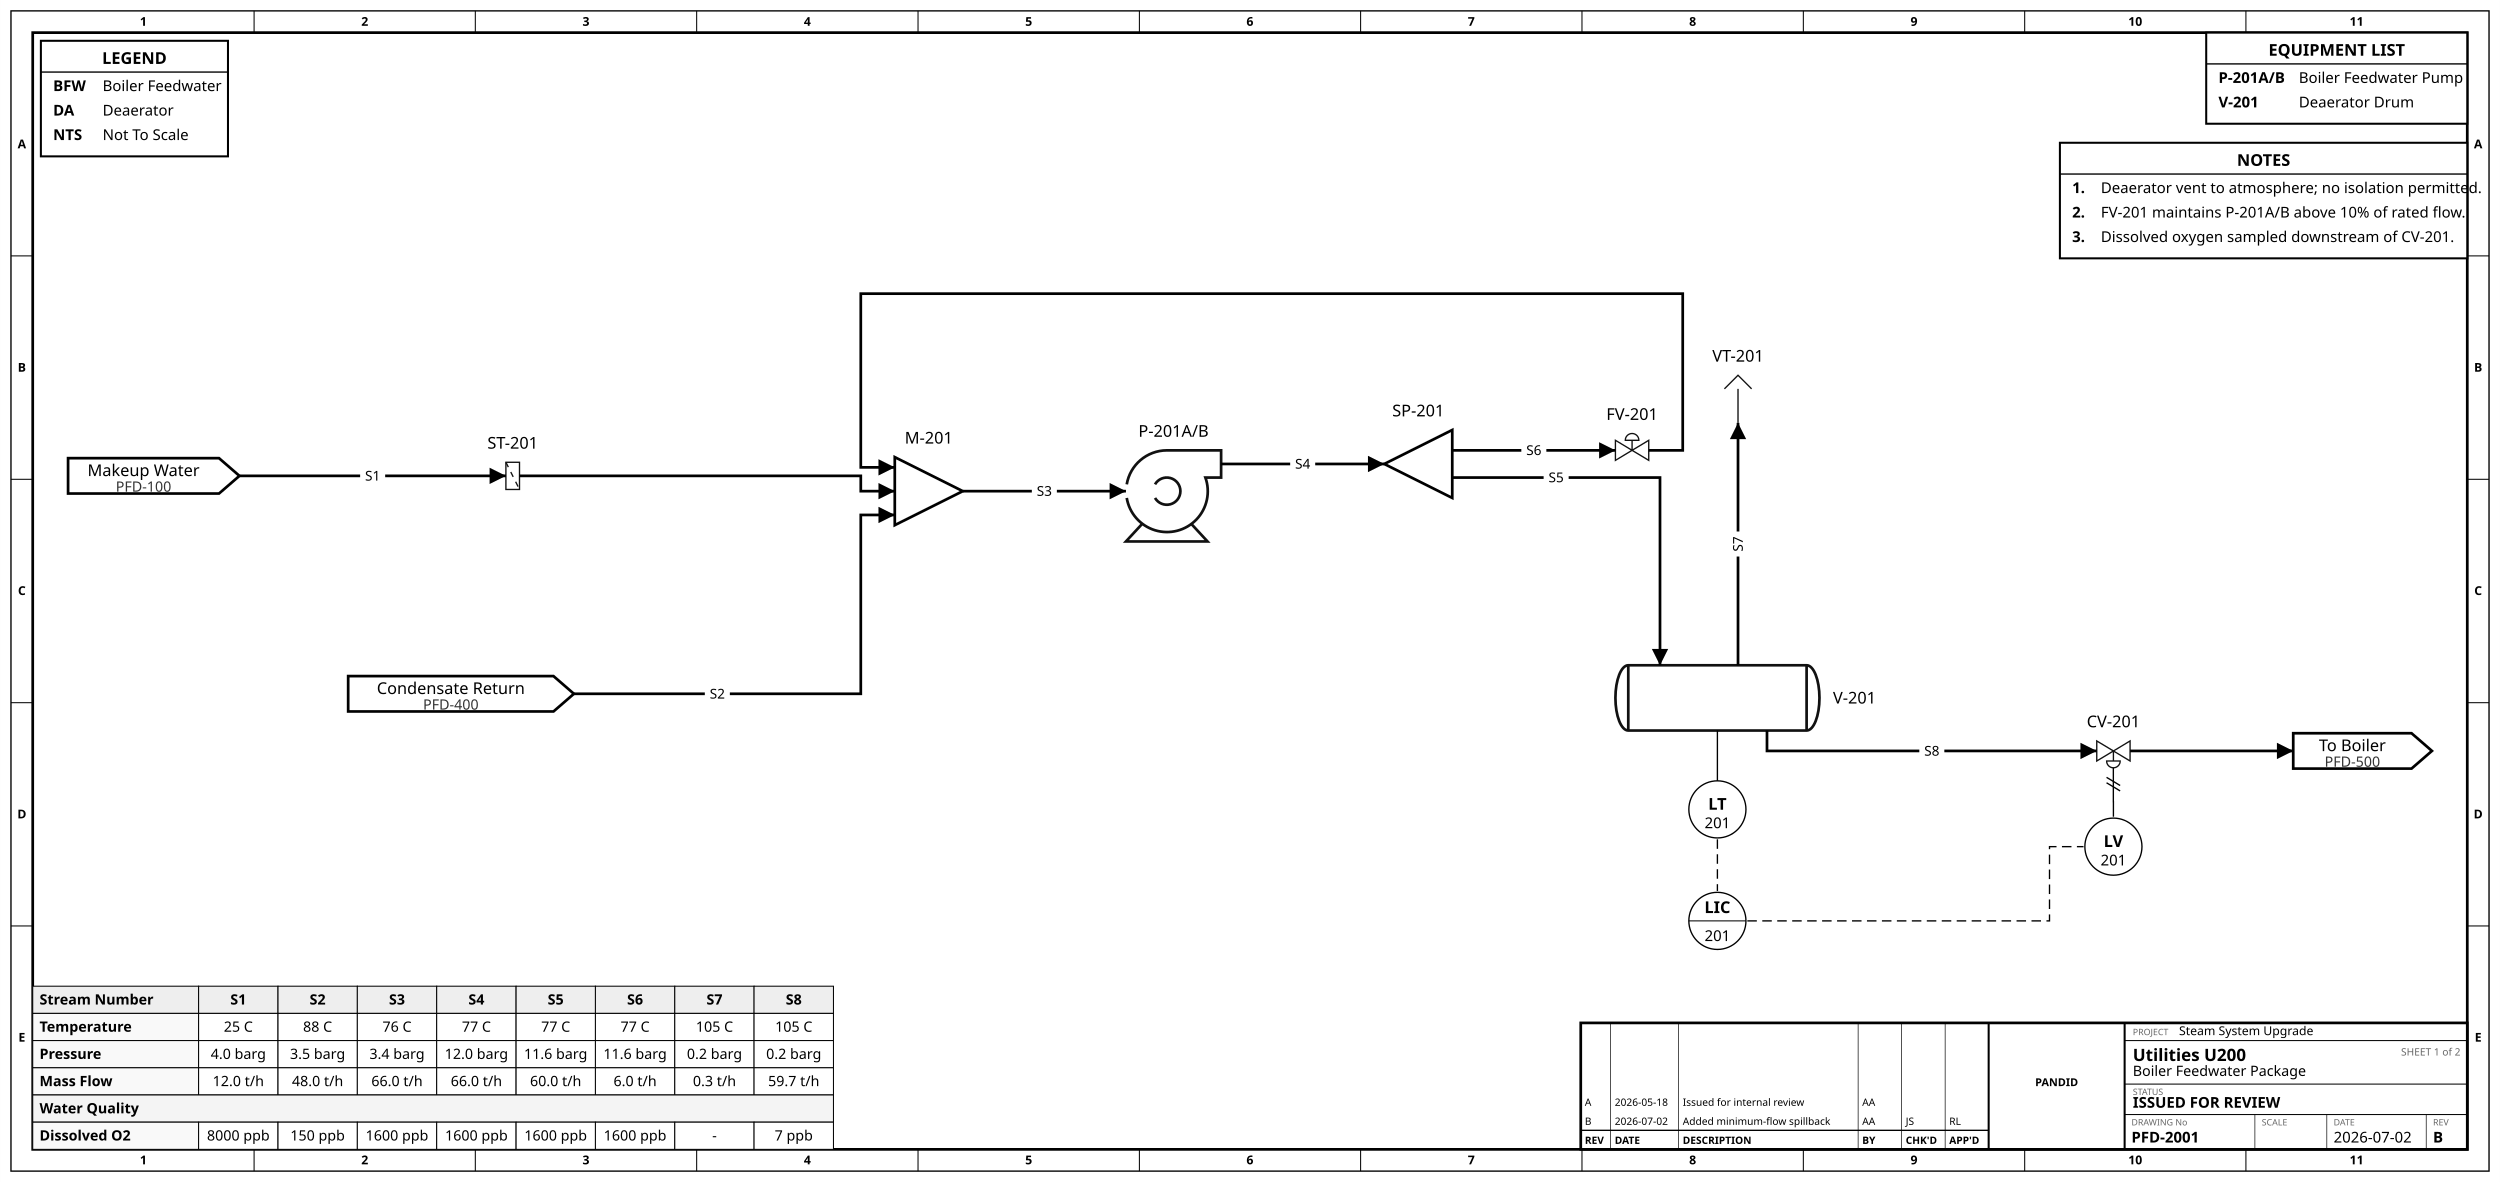
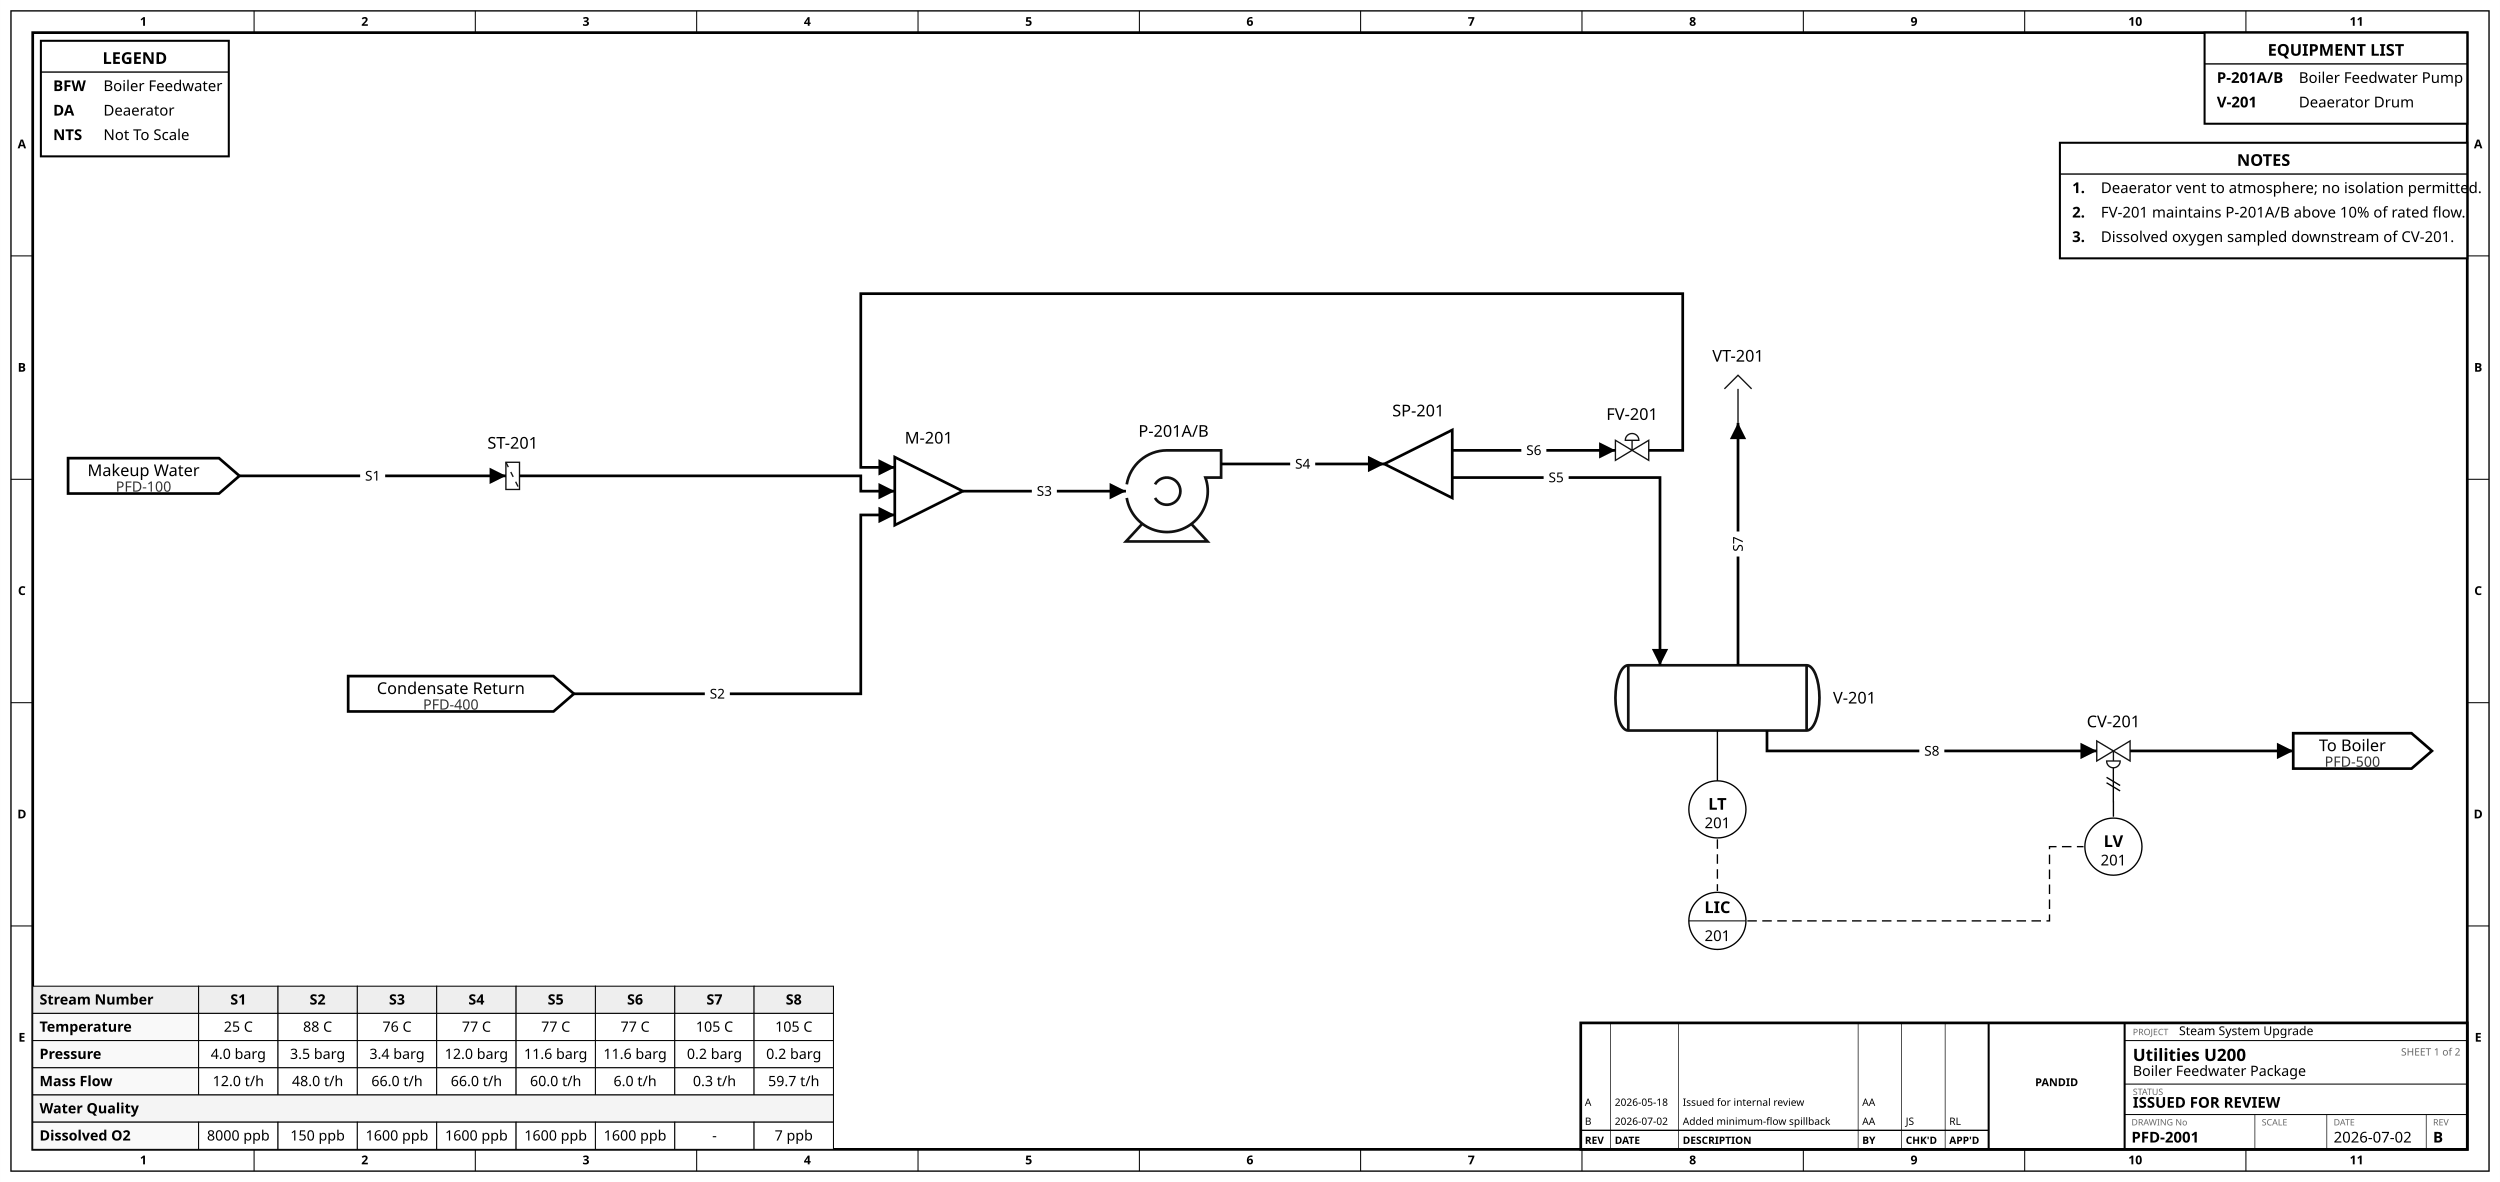
<svg xmlns="http://www.w3.org/2000/svg" width="1838" height="869" viewBox="-76.0 -224.1 1838.5 869.3">
  <rect x="-76.0" y="-224.1" width="1838.5" height="869.3" fill="white" />
  <rect x="-68.0" y="-216.1" width="1822.5" height="853.3" fill="none" stroke="black" stroke-width="1" />
  <rect x="-52.0" y="-200.1" width="1790.5" height="821.3" fill="none" stroke="black" stroke-width="2" />
  <text x="29.4" y="-205.1" font-family="sans-serif" font-size="9.0" text-anchor="middle" font-weight="bold" fill="black">1</text>
  <text x="29.4" y="632.2" font-family="sans-serif" font-size="9.0" text-anchor="middle" font-weight="bold" fill="black">1</text>
  <line x1="110.8" y1="-216.1" x2="110.8" y2="-200.1" stroke="black" stroke-width="0.75" />
  <line x1="110.8" y1="621.2" x2="110.8" y2="637.2" stroke="black" stroke-width="0.75" />
  <text x="192.2" y="-205.1" font-family="sans-serif" font-size="9.0" text-anchor="middle" font-weight="bold" fill="black">2</text>
  <text x="192.2" y="632.2" font-family="sans-serif" font-size="9.0" text-anchor="middle" font-weight="bold" fill="black">2</text>
  <line x1="273.5" y1="-216.1" x2="273.5" y2="-200.1" stroke="black" stroke-width="0.75" />
  <line x1="273.5" y1="621.2" x2="273.5" y2="637.2" stroke="black" stroke-width="0.75" />
  <text x="354.9" y="-205.1" font-family="sans-serif" font-size="9.0" text-anchor="middle" font-weight="bold" fill="black">3</text>
  <text x="354.9" y="632.2" font-family="sans-serif" font-size="9.0" text-anchor="middle" font-weight="bold" fill="black">3</text>
  <line x1="436.3" y1="-216.1" x2="436.3" y2="-200.1" stroke="black" stroke-width="0.75" />
  <line x1="436.3" y1="621.2" x2="436.3" y2="637.2" stroke="black" stroke-width="0.75" />
  <text x="517.7" y="-205.1" font-family="sans-serif" font-size="9.0" text-anchor="middle" font-weight="bold" fill="black">4</text>
  <text x="517.7" y="632.2" font-family="sans-serif" font-size="9.0" text-anchor="middle" font-weight="bold" fill="black">4</text>
  <line x1="599.1" y1="-216.1" x2="599.1" y2="-200.1" stroke="black" stroke-width="0.75" />
  <line x1="599.1" y1="621.2" x2="599.1" y2="637.2" stroke="black" stroke-width="0.75" />
  <text x="680.5" y="-205.1" font-family="sans-serif" font-size="9.0" text-anchor="middle" font-weight="bold" fill="black">5</text>
  <text x="680.5" y="632.2" font-family="sans-serif" font-size="9.0" text-anchor="middle" font-weight="bold" fill="black">5</text>
  <line x1="761.9" y1="-216.1" x2="761.9" y2="-200.1" stroke="black" stroke-width="0.75" />
  <line x1="761.9" y1="621.2" x2="761.9" y2="637.2" stroke="black" stroke-width="0.75" />
  <text x="843.2" y="-205.1" font-family="sans-serif" font-size="9.0" text-anchor="middle" font-weight="bold" fill="black">6</text>
  <text x="843.2" y="632.2" font-family="sans-serif" font-size="9.0" text-anchor="middle" font-weight="bold" fill="black">6</text>
  <line x1="924.6" y1="-216.1" x2="924.6" y2="-200.1" stroke="black" stroke-width="0.75" />
  <line x1="924.6" y1="621.2" x2="924.6" y2="637.2" stroke="black" stroke-width="0.75" />
  <text x="1006.0" y="-205.1" font-family="sans-serif" font-size="9.0" text-anchor="middle" font-weight="bold" fill="black">7</text>
  <text x="1006.0" y="632.2" font-family="sans-serif" font-size="9.0" text-anchor="middle" font-weight="bold" fill="black">7</text>
  <line x1="1087.4" y1="-216.1" x2="1087.4" y2="-200.1" stroke="black" stroke-width="0.75" />
  <line x1="1087.4" y1="621.2" x2="1087.4" y2="637.2" stroke="black" stroke-width="0.75" />
  <text x="1168.8" y="-205.1" font-family="sans-serif" font-size="9.0" text-anchor="middle" font-weight="bold" fill="black">8</text>
  <text x="1168.8" y="632.2" font-family="sans-serif" font-size="9.0" text-anchor="middle" font-weight="bold" fill="black">8</text>
  <line x1="1250.2" y1="-216.1" x2="1250.2" y2="-200.1" stroke="black" stroke-width="0.75" />
  <line x1="1250.2" y1="621.2" x2="1250.2" y2="637.2" stroke="black" stroke-width="0.75" />
  <text x="1331.6" y="-205.1" font-family="sans-serif" font-size="9.0" text-anchor="middle" font-weight="bold" fill="black">9</text>
  <text x="1331.6" y="632.2" font-family="sans-serif" font-size="9.0" text-anchor="middle" font-weight="bold" fill="black">9</text>
  <line x1="1413.0" y1="-216.1" x2="1413.0" y2="-200.1" stroke="black" stroke-width="0.75" />
  <line x1="1413.0" y1="621.2" x2="1413.0" y2="637.2" stroke="black" stroke-width="0.75" />
  <text x="1494.3" y="-205.1" font-family="sans-serif" font-size="9.0" text-anchor="middle" font-weight="bold" fill="black">10</text>
  <text x="1494.3" y="632.2" font-family="sans-serif" font-size="9.0" text-anchor="middle" font-weight="bold" fill="black">10</text>
  <line x1="1575.7" y1="-216.1" x2="1575.7" y2="-200.1" stroke="black" stroke-width="0.75" />
  <line x1="1575.7" y1="621.2" x2="1575.7" y2="637.2" stroke="black" stroke-width="0.75" />
  <text x="1657.1" y="-205.1" font-family="sans-serif" font-size="9.0" text-anchor="middle" font-weight="bold" fill="black">11</text>
  <text x="1657.1" y="632.2" font-family="sans-serif" font-size="9.0" text-anchor="middle" font-weight="bold" fill="black">11</text>
  <text x="-60.0" y="-115.0" font-family="sans-serif" font-size="9.0" text-anchor="middle" font-weight="bold" fill="black">A</text>
  <text x="1746.5" y="-115.0" font-family="sans-serif" font-size="9.0" text-anchor="middle" font-weight="bold" fill="black">A</text>
  <line x1="-68.0" y1="-35.9" x2="-52.0" y2="-35.9" stroke="black" stroke-width="0.75" />
  <line x1="1738.5" y1="-35.9" x2="1754.5" y2="-35.9" stroke="black" stroke-width="0.75" />
  <text x="-60.0" y="49.3" font-family="sans-serif" font-size="9.0" text-anchor="middle" font-weight="bold" fill="black">B</text>
  <text x="1746.5" y="49.3" font-family="sans-serif" font-size="9.0" text-anchor="middle" font-weight="bold" fill="black">B</text>
  <line x1="-68.0" y1="128.4" x2="-52.0" y2="128.4" stroke="black" stroke-width="0.75" />
  <line x1="1738.5" y1="128.4" x2="1754.5" y2="128.4" stroke="black" stroke-width="0.75" />
  <text x="-60.0" y="213.5" font-family="sans-serif" font-size="9.0" text-anchor="middle" font-weight="bold" fill="black">C</text>
  <text x="1746.5" y="213.5" font-family="sans-serif" font-size="9.0" text-anchor="middle" font-weight="bold" fill="black">C</text>
  <line x1="-68.0" y1="292.7" x2="-52.0" y2="292.7" stroke="black" stroke-width="0.75" />
  <line x1="1738.5" y1="292.7" x2="1754.5" y2="292.7" stroke="black" stroke-width="0.75" />
  <text x="-60.0" y="377.8" font-family="sans-serif" font-size="9.0" text-anchor="middle" font-weight="bold" fill="black">D</text>
  <text x="1746.5" y="377.8" font-family="sans-serif" font-size="9.0" text-anchor="middle" font-weight="bold" fill="black">D</text>
  <line x1="-68.0" y1="456.9" x2="-52.0" y2="456.9" stroke="black" stroke-width="0.75" />
  <line x1="1738.5" y1="456.9" x2="1754.5" y2="456.9" stroke="black" stroke-width="0.75" />
  <text x="-60.0" y="542.0" font-family="sans-serif" font-size="9.0" text-anchor="middle" font-weight="bold" fill="black">E</text>
  <text x="1746.5" y="542.0" font-family="sans-serif" font-size="9.0" text-anchor="middle" font-weight="bold" fill="black">E</text>
-   <rect x="-46.0" y="-194.1" width="137.6" height="85.0" fill="white" stroke="black" stroke-width="1.5" />
-   <text x="22.8" y="-177.1" font-family="sans-serif" font-size="12.0" text-anchor="middle" font-weight="bold" fill="black">LEGEND</text>
-   <line x1="-46.0" y1="-171.1" x2="91.6" y2="-171.1" stroke="black" stroke-width="1" />
+   <rect x="-46.0" y="-194.1" width="138.2" height="85.0" fill="white" stroke="black" stroke-width="1.5" />
+   <text x="23.1" y="-177.1" font-family="sans-serif" font-size="12.0" text-anchor="middle" font-weight="bold" fill="black">LEGEND</text>
+   <line x1="-46.0" y1="-171.1" x2="92.2" y2="-171.1" stroke="black" stroke-width="1" />
  <text x="-37.0" y="-157.1" font-family="sans-serif" font-size="11.0" text-anchor="start" font-weight="bold" fill="black">BFW</text>
-   <text x="-0.6" y="-157.1" font-family="sans-serif" font-size="11.0" text-anchor="start" fill="black">Boiler Feedwater</text>
+   <text x="0.0" y="-157.1" font-family="sans-serif" font-size="11.0" text-anchor="start" fill="black">Boiler Feedwater</text>
  <text x="-37.0" y="-139.1" font-family="sans-serif" font-size="11.0" text-anchor="start" font-weight="bold" fill="black">DA</text>
-   <text x="-0.6" y="-139.1" font-family="sans-serif" font-size="11.0" text-anchor="start" fill="black">Deaerator</text>
+   <text x="0.0" y="-139.1" font-family="sans-serif" font-size="11.0" text-anchor="start" fill="black">Deaerator</text>
  <text x="-37.0" y="-121.1" font-family="sans-serif" font-size="11.0" text-anchor="start" font-weight="bold" fill="black">NTS</text>
-   <text x="-0.6" y="-121.1" font-family="sans-serif" font-size="11.0" text-anchor="start" fill="black">Not To Scale</text>
-   <rect x="1546.5" y="-200.1" width="192.0" height="67.0" fill="white" stroke="black" stroke-width="1.5" />
-   <text x="1642.5" y="-183.1" font-family="sans-serif" font-size="12.0" text-anchor="middle" font-weight="bold" fill="black">EQUIPMENT LIST</text>
-   <line x1="1546.5" y1="-177.1" x2="1738.5" y2="-177.1" stroke="black" stroke-width="1" />
-   <text x="1555.5" y="-163.1" font-family="sans-serif" font-size="11.0" text-anchor="start" font-weight="bold" fill="black">P-201A/B</text>
+   <text x="0.0" y="-121.1" font-family="sans-serif" font-size="11.0" text-anchor="start" fill="black">Not To Scale</text>
+   <rect x="1545.3" y="-200.1" width="193.2" height="67.0" fill="white" stroke="black" stroke-width="1.5" />
+   <text x="1641.9" y="-183.1" font-family="sans-serif" font-size="12.0" text-anchor="middle" font-weight="bold" fill="black">EQUIPMENT LIST</text>
+   <line x1="1545.3" y1="-177.1" x2="1738.5" y2="-177.1" stroke="black" stroke-width="1" />
+   <text x="1554.3" y="-163.1" font-family="sans-serif" font-size="11.0" text-anchor="start" font-weight="bold" fill="black">P-201A/B</text>
  <text x="1614.6" y="-163.1" font-family="sans-serif" font-size="11.0" text-anchor="start" fill="black">Boiler Feedwater Pump</text>
-   <text x="1555.5" y="-145.1" font-family="sans-serif" font-size="11.0" text-anchor="start" font-weight="bold" fill="black">V-201</text>
+   <text x="1554.3" y="-145.1" font-family="sans-serif" font-size="11.0" text-anchor="start" font-weight="bold" fill="black">V-201</text>
  <text x="1614.6" y="-145.1" font-family="sans-serif" font-size="11.0" text-anchor="start" fill="black">Deaerator Drum</text>
  <rect x="1438.9" y="-119.1" width="299.6" height="85.0" fill="white" stroke="black" stroke-width="1.5" />
  <text x="1588.7" y="-102.1" font-family="sans-serif" font-size="12.0" text-anchor="middle" font-weight="bold" fill="black">NOTES</text>
  <line x1="1438.9" y1="-96.1" x2="1738.5" y2="-96.1" stroke="black" stroke-width="1" />
  <text x="1447.9" y="-82.1" font-family="sans-serif" font-size="11.0" text-anchor="start" font-weight="bold" fill="black">1.</text>
  <text x="1469.0" y="-82.1" font-family="sans-serif" font-size="11.0" text-anchor="start" fill="black">Deaerator vent to atmosphere; no isolation permitted.</text>
  <text x="1447.9" y="-64.1" font-family="sans-serif" font-size="11.0" text-anchor="start" font-weight="bold" fill="black">2.</text>
  <text x="1469.0" y="-64.1" font-family="sans-serif" font-size="11.0" text-anchor="start" fill="black">FV-201 maintains P-201A/B above 10% of rated flow.</text>
  <text x="1447.9" y="-46.1" font-family="sans-serif" font-size="11.0" text-anchor="start" font-weight="bold" fill="black">3.</text>
  <text x="1469.0" y="-46.1" font-family="sans-serif" font-size="11.0" text-anchor="start" fill="black">Dissolved oxygen sampled downstream of CV-201.</text>
  <g id="stream_table">
    <rect x="-52.0" y="501.2" width="122.0" height="20.0" fill="#eee" stroke="black" stroke-width="0.75" />
    <text x="-47.0" y="514.7" font-family="sans-serif" font-size="10.5" font-weight="bold" text-anchor="start">Stream Number</text>
    <rect x="70.0" y="501.2" width="58.4" height="20.0" fill="#eee" stroke="black" stroke-width="0.75" />
    <text x="99.2" y="514.7" font-family="sans-serif" font-size="10.5" font-weight="bold" text-anchor="middle">S1</text>
    <rect x="128.4" y="501.2" width="58.4" height="20.0" fill="#eee" stroke="black" stroke-width="0.75" />
    <text x="157.5" y="514.7" font-family="sans-serif" font-size="10.5" font-weight="bold" text-anchor="middle">S2</text>
    <rect x="186.7" y="501.2" width="58.4" height="20.0" fill="#eee" stroke="black" stroke-width="0.75" />
    <text x="215.9" y="514.7" font-family="sans-serif" font-size="10.5" font-weight="bold" text-anchor="middle">S3</text>
    <rect x="245.1" y="501.2" width="58.4" height="20.0" fill="#eee" stroke="black" stroke-width="0.75" />
    <text x="274.3" y="514.7" font-family="sans-serif" font-size="10.5" font-weight="bold" text-anchor="middle">S4</text>
    <rect x="303.5" y="501.2" width="58.4" height="20.0" fill="#eee" stroke="black" stroke-width="0.75" />
    <text x="332.6" y="514.7" font-family="sans-serif" font-size="10.5" font-weight="bold" text-anchor="middle">S5</text>
    <rect x="361.8" y="501.2" width="58.4" height="20.0" fill="#eee" stroke="black" stroke-width="0.75" />
    <text x="391.0" y="514.7" font-family="sans-serif" font-size="10.5" font-weight="bold" text-anchor="middle">S6</text>
    <rect x="420.2" y="501.2" width="58.4" height="20.0" fill="#eee" stroke="black" stroke-width="0.75" />
    <text x="449.4" y="514.7" font-family="sans-serif" font-size="10.5" font-weight="bold" text-anchor="middle">S7</text>
    <rect x="478.5" y="501.2" width="58.4" height="20.0" fill="#eee" stroke="black" stroke-width="0.75" />
    <text x="507.7" y="514.7" font-family="sans-serif" font-size="10.5" font-weight="bold" text-anchor="middle">S8</text>
    <rect x="-52.0" y="521.2" width="122.0" height="20.0" fill="#f9f9f9" stroke="black" stroke-width="0.75" />
    <text x="-47.0" y="534.7" font-family="sans-serif" font-size="10.5" font-weight="bold" text-anchor="start">Temperature</text>
    <rect x="70.0" y="521.2" width="58.4" height="20.0" fill="white" stroke="black" stroke-width="0.75" />
    <text x="99.2" y="534.7" font-family="sans-serif" font-size="10.5" text-anchor="middle">25 C</text>
    <rect x="128.4" y="521.2" width="58.4" height="20.0" fill="white" stroke="black" stroke-width="0.75" />
    <text x="157.5" y="534.7" font-family="sans-serif" font-size="10.5" text-anchor="middle">88 C</text>
    <rect x="186.7" y="521.2" width="58.4" height="20.0" fill="white" stroke="black" stroke-width="0.75" />
    <text x="215.9" y="534.7" font-family="sans-serif" font-size="10.5" text-anchor="middle">76 C</text>
    <rect x="245.1" y="521.2" width="58.4" height="20.0" fill="white" stroke="black" stroke-width="0.75" />
    <text x="274.3" y="534.7" font-family="sans-serif" font-size="10.5" text-anchor="middle">77 C</text>
    <rect x="303.5" y="521.2" width="58.4" height="20.0" fill="white" stroke="black" stroke-width="0.75" />
    <text x="332.6" y="534.7" font-family="sans-serif" font-size="10.5" text-anchor="middle">77 C</text>
    <rect x="361.8" y="521.2" width="58.4" height="20.0" fill="white" stroke="black" stroke-width="0.75" />
    <text x="391.0" y="534.7" font-family="sans-serif" font-size="10.5" text-anchor="middle">77 C</text>
    <rect x="420.2" y="521.2" width="58.4" height="20.0" fill="white" stroke="black" stroke-width="0.75" />
    <text x="449.4" y="534.7" font-family="sans-serif" font-size="10.5" text-anchor="middle">105 C</text>
    <rect x="478.5" y="521.2" width="58.4" height="20.0" fill="white" stroke="black" stroke-width="0.75" />
    <text x="507.7" y="534.7" font-family="sans-serif" font-size="10.5" text-anchor="middle">105 C</text>
    <rect x="-52.0" y="541.2" width="122.0" height="20.0" fill="#f9f9f9" stroke="black" stroke-width="0.75" />
    <text x="-47.0" y="554.7" font-family="sans-serif" font-size="10.5" font-weight="bold" text-anchor="start">Pressure</text>
    <rect x="70.0" y="541.2" width="58.4" height="20.0" fill="white" stroke="black" stroke-width="0.75" />
    <text x="99.2" y="554.7" font-family="sans-serif" font-size="10.5" text-anchor="middle">4.0 barg</text>
    <rect x="128.4" y="541.2" width="58.4" height="20.0" fill="white" stroke="black" stroke-width="0.75" />
    <text x="157.5" y="554.7" font-family="sans-serif" font-size="10.5" text-anchor="middle">3.5 barg</text>
    <rect x="186.7" y="541.2" width="58.4" height="20.0" fill="white" stroke="black" stroke-width="0.75" />
    <text x="215.9" y="554.7" font-family="sans-serif" font-size="10.5" text-anchor="middle">3.4 barg</text>
    <rect x="245.1" y="541.2" width="58.4" height="20.0" fill="white" stroke="black" stroke-width="0.75" />
    <text x="274.3" y="554.7" font-family="sans-serif" font-size="10.5" text-anchor="middle">12.0 barg</text>
    <rect x="303.5" y="541.2" width="58.4" height="20.0" fill="white" stroke="black" stroke-width="0.75" />
    <text x="332.6" y="554.7" font-family="sans-serif" font-size="10.5" text-anchor="middle">11.6 barg</text>
    <rect x="361.8" y="541.2" width="58.4" height="20.0" fill="white" stroke="black" stroke-width="0.75" />
    <text x="391.0" y="554.7" font-family="sans-serif" font-size="10.5" text-anchor="middle">11.6 barg</text>
    <rect x="420.2" y="541.2" width="58.4" height="20.0" fill="white" stroke="black" stroke-width="0.75" />
    <text x="449.4" y="554.7" font-family="sans-serif" font-size="10.5" text-anchor="middle">0.2 barg</text>
    <rect x="478.5" y="541.2" width="58.4" height="20.0" fill="white" stroke="black" stroke-width="0.75" />
    <text x="507.7" y="554.7" font-family="sans-serif" font-size="10.5" text-anchor="middle">0.2 barg</text>
    <rect x="-52.0" y="561.2" width="122.0" height="20.0" fill="#f9f9f9" stroke="black" stroke-width="0.75" />
    <text x="-47.0" y="574.7" font-family="sans-serif" font-size="10.5" font-weight="bold" text-anchor="start">Mass Flow</text>
    <rect x="70.0" y="561.2" width="58.4" height="20.0" fill="white" stroke="black" stroke-width="0.75" />
    <text x="99.2" y="574.7" font-family="sans-serif" font-size="10.5" text-anchor="middle">12.0 t/h</text>
    <rect x="128.4" y="561.2" width="58.4" height="20.0" fill="white" stroke="black" stroke-width="0.75" />
    <text x="157.5" y="574.7" font-family="sans-serif" font-size="10.5" text-anchor="middle">48.0 t/h</text>
    <rect x="186.7" y="561.2" width="58.4" height="20.0" fill="white" stroke="black" stroke-width="0.75" />
    <text x="215.9" y="574.7" font-family="sans-serif" font-size="10.5" text-anchor="middle">66.0 t/h</text>
    <rect x="245.1" y="561.2" width="58.4" height="20.0" fill="white" stroke="black" stroke-width="0.75" />
    <text x="274.3" y="574.7" font-family="sans-serif" font-size="10.5" text-anchor="middle">66.0 t/h</text>
    <rect x="303.5" y="561.2" width="58.4" height="20.0" fill="white" stroke="black" stroke-width="0.75" />
    <text x="332.6" y="574.7" font-family="sans-serif" font-size="10.5" text-anchor="middle">60.0 t/h</text>
    <rect x="361.8" y="561.2" width="58.4" height="20.0" fill="white" stroke="black" stroke-width="0.75" />
    <text x="391.0" y="574.7" font-family="sans-serif" font-size="10.5" text-anchor="middle">6.0 t/h</text>
    <rect x="420.2" y="561.2" width="58.4" height="20.0" fill="white" stroke="black" stroke-width="0.75" />
    <text x="449.4" y="574.7" font-family="sans-serif" font-size="10.5" text-anchor="middle">0.3 t/h</text>
    <rect x="478.5" y="561.2" width="58.4" height="20.0" fill="white" stroke="black" stroke-width="0.75" />
    <text x="507.7" y="574.7" font-family="sans-serif" font-size="10.5" text-anchor="middle">59.7 t/h</text>
    <rect x="-52.0" y="581.2" width="588.9" height="20.0" fill="#f4f4f4" stroke="black" stroke-width="0.75" />
    <text x="-47.0" y="594.7" font-family="sans-serif" font-size="10.5" font-weight="bold" text-anchor="start">Water Quality</text>
    <rect x="-52.0" y="601.2" width="122.0" height="20.0" fill="#f9f9f9" stroke="black" stroke-width="0.75" />
    <text x="-47.0" y="614.7" font-family="sans-serif" font-size="10.5" font-weight="bold" text-anchor="start">Dissolved O2</text>
    <rect x="70.0" y="601.2" width="58.4" height="20.0" fill="white" stroke="black" stroke-width="0.75" />
    <text x="99.2" y="614.7" font-family="sans-serif" font-size="10.5" text-anchor="middle">8000 ppb</text>
    <rect x="128.4" y="601.2" width="58.4" height="20.0" fill="white" stroke="black" stroke-width="0.75" />
    <text x="157.5" y="614.7" font-family="sans-serif" font-size="10.5" text-anchor="middle">150 ppb</text>
    <rect x="186.7" y="601.2" width="58.4" height="20.0" fill="white" stroke="black" stroke-width="0.75" />
    <text x="215.9" y="614.7" font-family="sans-serif" font-size="10.5" text-anchor="middle">1600 ppb</text>
    <rect x="245.1" y="601.2" width="58.4" height="20.0" fill="white" stroke="black" stroke-width="0.75" />
    <text x="274.3" y="614.7" font-family="sans-serif" font-size="10.5" text-anchor="middle">1600 ppb</text>
    <rect x="303.5" y="601.2" width="58.4" height="20.0" fill="white" stroke="black" stroke-width="0.75" />
    <text x="332.6" y="614.7" font-family="sans-serif" font-size="10.5" text-anchor="middle">1600 ppb</text>
    <rect x="361.8" y="601.2" width="58.4" height="20.0" fill="white" stroke="black" stroke-width="0.75" />
    <text x="391.0" y="614.7" font-family="sans-serif" font-size="10.5" text-anchor="middle">1600 ppb</text>
    <rect x="420.2" y="601.2" width="58.4" height="20.0" fill="white" stroke="black" stroke-width="0.75" />
    <text x="449.4" y="614.7" font-family="sans-serif" font-size="10.5" text-anchor="middle">-</text>
    <rect x="478.5" y="601.2" width="58.4" height="20.0" fill="white" stroke="black" stroke-width="0.75" />
    <text x="507.7" y="614.7" font-family="sans-serif" font-size="10.5" text-anchor="middle">7 ppb</text>
  </g>
  <rect x="1086.5" y="528.2" width="652.0" height="93.0" fill="white" stroke="black" stroke-width="2" />
  <line x1="1386.5" y1="528.2" x2="1386.5" y2="621.2" stroke="black" stroke-width="1.5" />
  <line x1="1486.5" y1="528.2" x2="1486.5" y2="621.2" stroke="black" stroke-width="1.5" />
  <line x1="1086.5" y1="607.2" x2="1386.5" y2="607.2" stroke="black" stroke-width="1" />
  <line x1="1108.5" y1="528.2" x2="1108.5" y2="621.2" stroke="black" stroke-width="0.5" />
  <line x1="1158.5" y1="528.2" x2="1158.5" y2="621.2" stroke="black" stroke-width="0.5" />
  <line x1="1290.5" y1="528.2" x2="1290.5" y2="621.2" stroke="black" stroke-width="0.5" />
  <line x1="1322.5" y1="528.2" x2="1322.5" y2="621.2" stroke="black" stroke-width="0.5" />
  <line x1="1354.5" y1="528.2" x2="1354.5" y2="621.2" stroke="black" stroke-width="0.5" />
  <text x="1089.5" y="617.2" font-family="sans-serif" font-size="7.5" text-anchor="start" font-weight="bold" fill="black">REV</text>
  <text x="1111.5" y="617.2" font-family="sans-serif" font-size="7.5" text-anchor="start" font-weight="bold" fill="black">DATE</text>
  <text x="1161.5" y="617.2" font-family="sans-serif" font-size="7.5" text-anchor="start" font-weight="bold" fill="black">DESCRIPTION</text>
  <text x="1293.5" y="617.2" font-family="sans-serif" font-size="7.5" text-anchor="start" font-weight="bold" fill="black">BY</text>
  <text x="1325.5" y="617.2" font-family="sans-serif" font-size="7.5" text-anchor="start" font-weight="bold" fill="black">CHK'D</text>
  <text x="1357.5" y="617.2" font-family="sans-serif" font-size="7.5" text-anchor="start" font-weight="bold" fill="black">APP'D</text>
  <text x="1089.5" y="603.2" font-family="sans-serif" font-size="7.5" text-anchor="start" fill="black">B</text>
  <text x="1111.5" y="603.2" font-family="sans-serif" font-size="7.5" text-anchor="start" fill="black">2026-07-02</text>
  <text x="1161.5" y="603.2" font-family="sans-serif" font-size="7.5" text-anchor="start" fill="black">Added minimum-flow spillback</text>
  <text x="1293.5" y="603.2" font-family="sans-serif" font-size="7.5" text-anchor="start" fill="black">AA</text>
  <text x="1325.5" y="603.2" font-family="sans-serif" font-size="7.5" text-anchor="start" fill="black">JS</text>
  <text x="1357.5" y="603.2" font-family="sans-serif" font-size="7.5" text-anchor="start" fill="black">RL</text>
  <text x="1089.5" y="589.2" font-family="sans-serif" font-size="7.5" text-anchor="start" fill="black">A</text>
  <text x="1111.5" y="589.2" font-family="sans-serif" font-size="7.5" text-anchor="start" fill="black">2026-05-18</text>
  <text x="1161.5" y="589.2" font-family="sans-serif" font-size="7.5" text-anchor="start" fill="black">Issued for internal review</text>
  <text x="1293.5" y="589.2" font-family="sans-serif" font-size="7.5" text-anchor="start" fill="black">AA</text>
  <text x="1325.5" y="589.2" font-family="sans-serif" font-size="7.5" text-anchor="start" fill="black" />
  <text x="1357.5" y="589.2" font-family="sans-serif" font-size="7.5" text-anchor="start" fill="black" />
  <text x="1436.5" y="574.7" font-family="sans-serif" font-size="8.0" text-anchor="middle" font-weight="bold" fill="black">PANDID</text>
  <text x="1492.5" y="537.2" font-family="sans-serif" font-size="6.5" text-anchor="start" fill="#666">PROJECT</text>
  <text x="1526.5" y="537.2" font-family="sans-serif" font-size="9.0" text-anchor="start" fill="black">Steam System Upgrade</text>
  <line x1="1486.5" y1="541.2" x2="1738.5" y2="541.2" stroke="black" stroke-width="0.75" />
  <line x1="1486.5" y1="573.2" x2="1738.5" y2="573.2" stroke="black" stroke-width="0.75" />
  <line x1="1486.5" y1="595.6" x2="1738.5" y2="595.6" stroke="black" stroke-width="0.75" />
  <text x="1492.5" y="556.2" font-family="sans-serif" font-size="12.5" text-anchor="start" font-weight="bold" fill="black">Utilities U200</text>
  <text x="1492.5" y="567.2" font-family="sans-serif" font-size="10.5" text-anchor="start" fill="black">Boiler Feedwater Package</text>
  <text x="1733.5" y="552.2" font-family="sans-serif" font-size="7.5" text-anchor="end" fill="#666">SHEET 1 of 2</text>
  <text x="1492.5" y="581.2" font-family="sans-serif" font-size="6.5" text-anchor="start" fill="#666">STATUS</text>
  <text x="1492.5" y="590.6" font-family="sans-serif" font-size="11.0" text-anchor="start" font-weight="bold" fill="black">ISSUED FOR REVIEW</text>
  <text x="1491.5" y="603.6" font-family="sans-serif" font-size="6.5" text-anchor="start" fill="#666">DRAWING No</text>
  <text x="1491.5" y="616.2" font-family="sans-serif" font-size="11.0" text-anchor="start" font-weight="bold" fill="black">PFD-2001</text>
  <line x1="1582.3" y1="595.6" x2="1582.3" y2="621.2" stroke="black" stroke-width="0.5" />
  <text x="1587.3" y="603.6" font-family="sans-serif" font-size="6.5" text-anchor="start" fill="#666">SCALE</text>
  <line x1="1635.2" y1="595.6" x2="1635.2" y2="621.2" stroke="black" stroke-width="0.5" />
  <text x="1640.2" y="603.6" font-family="sans-serif" font-size="6.5" text-anchor="start" fill="#666">DATE</text>
  <text x="1640.2" y="616.2" font-family="sans-serif" font-size="11.0" text-anchor="start" fill="black">2026-07-02</text>
  <line x1="1708.3" y1="595.6" x2="1708.3" y2="621.2" stroke="black" stroke-width="0.5" />
  <text x="1713.3" y="603.6" font-family="sans-serif" font-size="6.5" text-anchor="start" fill="#666">REV</text>
  <text x="1713.3" y="616.2" font-family="sans-serif" font-size="11.0" text-anchor="start" font-weight="bold" fill="black">B</text>
  <defs>
    <marker id="arrow_black" viewBox="0 0 10 10" refX="10" refY="5" markerWidth="12" markerHeight="12" markerUnits="userSpaceOnUse" orient="auto-start-reverse">
      <path d="M 0 0 L 10 5 L 0 10 z" fill="black" />
    </marker>
    <symbol id="sym_fitting_strainer" viewBox="0 0 10.0 20.0" overflow="visible">
      <g transform="scale(0.25)">
        <rect x="0.0" y="0.0" width="40.0" height="80.0" fill="white" stroke="#111" stroke-width="4" />
        <path d="M 0.0 0.0 L 40.0 80.0" fill="none" stroke="#111" stroke-width="4" stroke-dasharray="16 16" />
      </g>
    </symbol>
    <symbol id="sym_instrument" viewBox="0 0 44.0 44.0" overflow="visible">
      <circle cx="22" cy="22" r="21" fill="white" stroke="black" stroke-width="1" />
    </symbol>
    <symbol id="sym_instrument_panel" viewBox="0 0 44.0 44.0" overflow="visible">
      <circle cx="22" cy="22" r="21" fill="white" stroke="black" stroke-width="1" />
      <line x1="1" y1="22" x2="43" y2="22" stroke="black" stroke-width="0.75" />
    </symbol>
    <symbol id="sym_mixer" viewBox="0 0 50.0 50.0" overflow="visible">
      <polygon points="0,0 50,25 0,50" fill="none" stroke="black" stroke-width="2" />
    </symbol>
    <symbol id="sym_pump" viewBox="0 0 70.0 67.0" overflow="visible">
      <path d="M 12.0 54.0 L 0.0 67.0 L 60.0 67.0 L 48.0 54.0" fill="white" stroke="#111" stroke-width="2.0" />
      <path d="M 0.6 25.0 A 30.0 30.0 0.0 0 1 30.0 0.0 L 70.0 0.0 L 70.0 20.0 L 58.45 20.0 A 30.0 30.0 0.0 0 1 51.859 50.83 A 30.0 30.0 0.0 0 1 21.341 58.742 A 30.0 30.0 0.0 0 1 0.6 35.0" fill="white" stroke="#111" stroke-width="2.0" />
      <path d="M 21.4 25.0 A 10.0 10.0 0.0 1 1 21.4 35.0" fill="none" stroke="#111" stroke-width="2.0" />
    </symbol>
    <symbol id="sym_splitter" viewBox="0 0 50.0 50.0" overflow="visible">
      <polygon points="0,25 50,0 50,50" fill="none" stroke="black" stroke-width="2" />
    </symbol>
    <symbol id="sym_valve_control" viewBox="0 0 24.5 19.8" overflow="visible">
      <g transform="scale(0.25)">
        <path d="M 0.0 79.0 L 0.0 20.0 L 98.0 79.0 L 98.0 20.0 Z M 29.0 20.0 A 20.0 20.0 0.0 0 1 49.0 0.0 A 20.0 20.0 0.0 0 1 69.0 20.0 Z M 49.0 20.0 L 49.0 49.0" fill="white" stroke="#111" stroke-width="4" />
      </g>
    </symbol>
    <symbol id="sym_vent" viewBox="0 0 20.0 35.0" overflow="visible">
      <g transform="scale(0.25)">
        <path d="M 40.0 40.0 L 40.0 140.0 M 0.0 40.0 L 40.0 0.0 L 80.0 40.0" fill="none" stroke="#111" stroke-width="4" />
      </g>
    </symbol>
    <symbol id="sym_vessel_horizontal_s150x48" viewBox="0 0 150 48" overflow="visible">
      <path d="M 9.459 48 L 140.607 48 A 24 9.458 90 0 0 150.064 24 A 24 9.458 90 0 0 140.607 0 L 9.459 0 A 24 9.458 90 0 0 0.001 24 A 24 9.458 90 0 0 9.459 48 Z M 9.459 0 L 9.459 48 M 140.607 0 L 140.607 48" fill="white" stroke="#111" stroke-width="2" />
    </symbol>
  </defs>
  <g id="units">
    <polygon points="-26.0,112.875 85.0,112.875 100.0,125.875 85.0,138.875 -26.0,138.875" fill="transparent" stroke="black" stroke-width="2" />
    <text x="29.5" y="121.875" font-family="sans-serif" font-size="12" text-anchor="middle" dominant-baseline="middle">Makeup Water</text>
    <text x="29.5" y="133.875" font-family="sans-serif" font-size="10.5" text-anchor="middle" dominant-baseline="middle" fill="#333">PFD-100</text>
    <use href="#sym_fitting_strainer" x="296" y="115.88" width="10.0" height="20.0" />
    <polygon points="180.0,273.156 331.0,273.156 346.0,286.156 331.0,299.156 180.0,299.156" fill="transparent" stroke="black" stroke-width="2" />
    <text x="255.5" y="282.156" font-family="sans-serif" font-size="12" text-anchor="middle" dominant-baseline="middle">Condensate Return</text>
    <text x="255.5" y="294.156" font-family="sans-serif" font-size="10.5" text-anchor="middle" dominant-baseline="middle" fill="#333">PFD-400</text>
    <use href="#sym_mixer" x="582" y="112.12" width="50.0" height="50.0" />
    <use href="#sym_pump" x="752" y="107.12" width="70.0" height="67.0" />
    <use href="#sym_splitter" x="942" y="92.12" width="50.0" height="50.0" />
    <use href="#sym_valve_control" x="1112" y="94.72" width="24.5" height="19.8" />
    <use href="#sym_vessel_horizontal_s150x48" x="1112" y="265.17" width="150" height="48" />
    <use href="#sym_vent" x="1192.16" y="51.88" width="20.0" height="35.0" />
    <use href="#sym_valve_control" x="1466" y="320.77" width="24.5" height="19.8" transform="translate(0, 661.35) scale(1, -1)" />
    <polygon points="1610.5,315.173 1697.5,315.173 1712.5,328.173 1697.5,341.173 1610.5,341.173" fill="transparent" stroke="black" stroke-width="2" />
    <text x="1654.0" y="324.173" font-family="sans-serif" font-size="12" text-anchor="middle" dominant-baseline="middle">To Boiler</text>
    <text x="1654.0" y="336.173" font-family="sans-serif" font-size="10.5" text-anchor="middle" dominant-baseline="middle" fill="#333">PFD-500</text>
  </g>
  <g id="streams">
    <path d="M 100.0,125.875 L 296.0,125.875" fill="none" stroke="black" stroke-width="2" marker-end="url(#arrow_black)" />
    <path d="M 306.0,125.875 L 557.0,125.875 L 557.0,137.125 L 582.0,137.125" fill="none" stroke="black" stroke-width="2" marker-end="url(#arrow_black)" />
    <path d="M 346.0,286.156 L 557.0,286.156 L 557.0,154.625 L 582.0,154.625" fill="none" stroke="black" stroke-width="2" marker-end="url(#arrow_black)" />
    <path d="M 632.0,137.125 L 752.0,137.125" fill="none" stroke="black" stroke-width="2" marker-end="url(#arrow_black)" />
    <path d="M 822.0,117.125 L 942.0,117.125" fill="none" stroke="black" stroke-width="2" marker-end="url(#arrow_black)" />
    <path d="M 992.0,127.125 L 1144.787,127.125 L 1144.787,265.173" fill="none" stroke="black" stroke-width="2" marker-end="url(#arrow_black)" />
    <path d="M 992.0,107.125 L 1112.0,107.125" fill="none" stroke="black" stroke-width="2" marker-end="url(#arrow_black)" />
    <path d="M 1136.5,107.125 L 1161.5,107.125 L 1161.5,-8.125 L 557.0,-8.125 L 557.0,119.625 L 582.0,119.625" fill="none" stroke="black" stroke-width="2" marker-end="url(#arrow_black)" />
    <path d="M 1202.164,265.173 L 1202.164,86.875" fill="none" stroke="black" stroke-width="2" marker-end="url(#arrow_black)" />
    <path d="M 1223.475,313.173 L 1223.475,328.173 L 1466.0,328.173" fill="none" stroke="black" stroke-width="2" marker-end="url(#arrow_black)" />
    <path d="M 1490.5,328.173 L 1610.5,328.173" fill="none" stroke="black" stroke-width="2" marker-end="url(#arrow_black)" />
    <path d="M 1187.0,393.173 L 1187.0,431.173" fill="none" stroke="black" stroke-width="1" stroke-dasharray="7,4" />
    <path d="M 1209.0,453.173 L 1431.25,453.173 L 1431.25,398.573 L 1456.25,398.573" fill="none" stroke="black" stroke-width="1" stroke-dasharray="7,4" />
    <path d="M 1478.25,376.573 L 1478.25,365.573 L 1478.2,365.573 L 1478.2,340.573" fill="none" stroke="black" stroke-width="1" />
    <line x1="1473.2" y1="347.6" x2="1483.2" y2="353.6" stroke="black" stroke-width="1" />
    <line x1="1473.2" y1="351.6" x2="1483.2" y2="357.6" stroke="black" stroke-width="1" />
    <rect x="188.8" y="119.4" width="18.4" height="13.0" fill="white" />
    <text x="198.0" y="125.9" font-family="sans-serif" font-size="10" text-anchor="middle" dominant-baseline="middle" fill="black">S1</text>
    <rect x="442.3" y="279.7" width="18.4" height="13.0" fill="white" />
    <text x="451.5" y="286.2" font-family="sans-serif" font-size="10" text-anchor="middle" dominant-baseline="middle" fill="black">S2</text>
    <rect x="682.8" y="130.6" width="18.4" height="13.0" fill="white" />
    <text x="692.0" y="137.1" font-family="sans-serif" font-size="10" text-anchor="middle" dominant-baseline="middle" fill="black">S3</text>
    <rect x="872.8" y="110.6" width="18.4" height="13.0" fill="white" />
    <text x="882.0" y="117.1" font-family="sans-serif" font-size="10" text-anchor="middle" dominant-baseline="middle" fill="black">S4</text>
    <rect x="1059.2" y="120.6" width="18.4" height="13.0" fill="white" />
    <text x="1068.4" y="127.1" font-family="sans-serif" font-size="10" text-anchor="middle" dominant-baseline="middle" fill="black">S5</text>
    <rect x="1042.8" y="100.6" width="18.4" height="13.0" fill="white" />
    <text x="1052.0" y="107.1" font-family="sans-serif" font-size="10" text-anchor="middle" dominant-baseline="middle" fill="black">S6</text>
    <rect x="1195.7" y="166.8" width="13.0" height="18.4" fill="white" />
    <text x="1202.2" y="176.0" font-family="sans-serif" font-size="10" text-anchor="middle" dominant-baseline="middle" fill="black" transform="rotate(-90, 1202.2, 176.0)">S7</text>
    <rect x="1335.5" y="321.7" width="18.4" height="13.0" fill="white" />
    <text x="1344.7" y="328.2" font-family="sans-serif" font-size="10" text-anchor="middle" dominant-baseline="middle" fill="black">S8</text>
  </g>
  <g id="instrument_taps">
    <line x1="1187" y1="313.17" x2="1187" y2="371.17" stroke="black" stroke-width="1" />
  </g>
  <g id="instruments">
    <use href="#sym_instrument" x="1165" y="349.17" width="44.0" height="44.0" />
    <text x="1187.0" y="367.173" font-family="sans-serif" font-size="12" font-weight="bold" text-anchor="middle" dominant-baseline="middle">LT</text>
    <text x="1187.0" y="381.173" font-family="sans-serif" font-size="11" text-anchor="middle" dominant-baseline="middle">201</text>
    <use href="#sym_instrument_panel" x="1165" y="431.17" width="44.0" height="44.0" />
    <text x="1187.0" y="443.173" font-family="sans-serif" font-size="12" font-weight="bold" text-anchor="middle" dominant-baseline="middle">LIC</text>
    <text x="1187.0" y="464.173" font-family="sans-serif" font-size="11" text-anchor="middle" dominant-baseline="middle">201</text>
    <use href="#sym_instrument" x="1456.25" y="376.57" width="44.0" height="44.0" />
    <text x="1478.25" y="394.573" font-family="sans-serif" font-size="12" font-weight="bold" text-anchor="middle" dominant-baseline="middle">LV</text>
    <text x="1478.25" y="408.573" font-family="sans-serif" font-size="11" text-anchor="middle" dominant-baseline="middle">201</text>
  </g>
  <g id="unit_labels">
    <rect x="277.2" y="93.9" width="47.6" height="15.0" fill="white" />
    <text x="301.0" y="105.875" font-family="sans-serif" font-size="12" text-anchor="middle" dominant-baseline="baseline">ST-201</text>
    <rect x="586.5" y="90.1" width="41.0" height="15.0" fill="white" />
    <text x="607.0" y="102.125" font-family="sans-serif" font-size="12" text-anchor="middle" dominant-baseline="baseline">M-201</text>
    <rect x="756.6" y="85.1" width="60.8" height="15.0" fill="white" />
    <text x="787.0" y="97.125" font-family="sans-serif" font-size="12" text-anchor="middle" dominant-baseline="baseline">P-201A/B</text>
    <rect x="943.2" y="70.1" width="47.6" height="15.0" fill="white" />
    <text x="967.0" y="82.125" font-family="sans-serif" font-size="12" text-anchor="middle" dominant-baseline="baseline">SP-201</text>
    <rect x="1100.5" y="72.7" width="47.6" height="15.0" fill="white" />
    <text x="1124.25" y="84.725" font-family="sans-serif" font-size="12" text-anchor="middle" dominant-baseline="baseline">FV-201</text>
    <rect x="1272.0" y="281.7" width="41.0" height="15.0" fill="white" />
    <text x="1272.0" y="289.173" font-family="sans-serif" font-size="12" text-anchor="start" dominant-baseline="middle">V-201</text>
    <rect x="1178.4" y="29.9" width="47.6" height="15.0" fill="white" />
    <text x="1202.164" y="41.875" font-family="sans-serif" font-size="12" text-anchor="middle" dominant-baseline="baseline">VT-201</text>
    <rect x="1454.5" y="298.8" width="47.6" height="15.0" fill="white" />
    <text x="1478.25" y="310.773" font-family="sans-serif" font-size="12" text-anchor="middle" dominant-baseline="baseline">CV-201</text>
  </g>
</svg>
